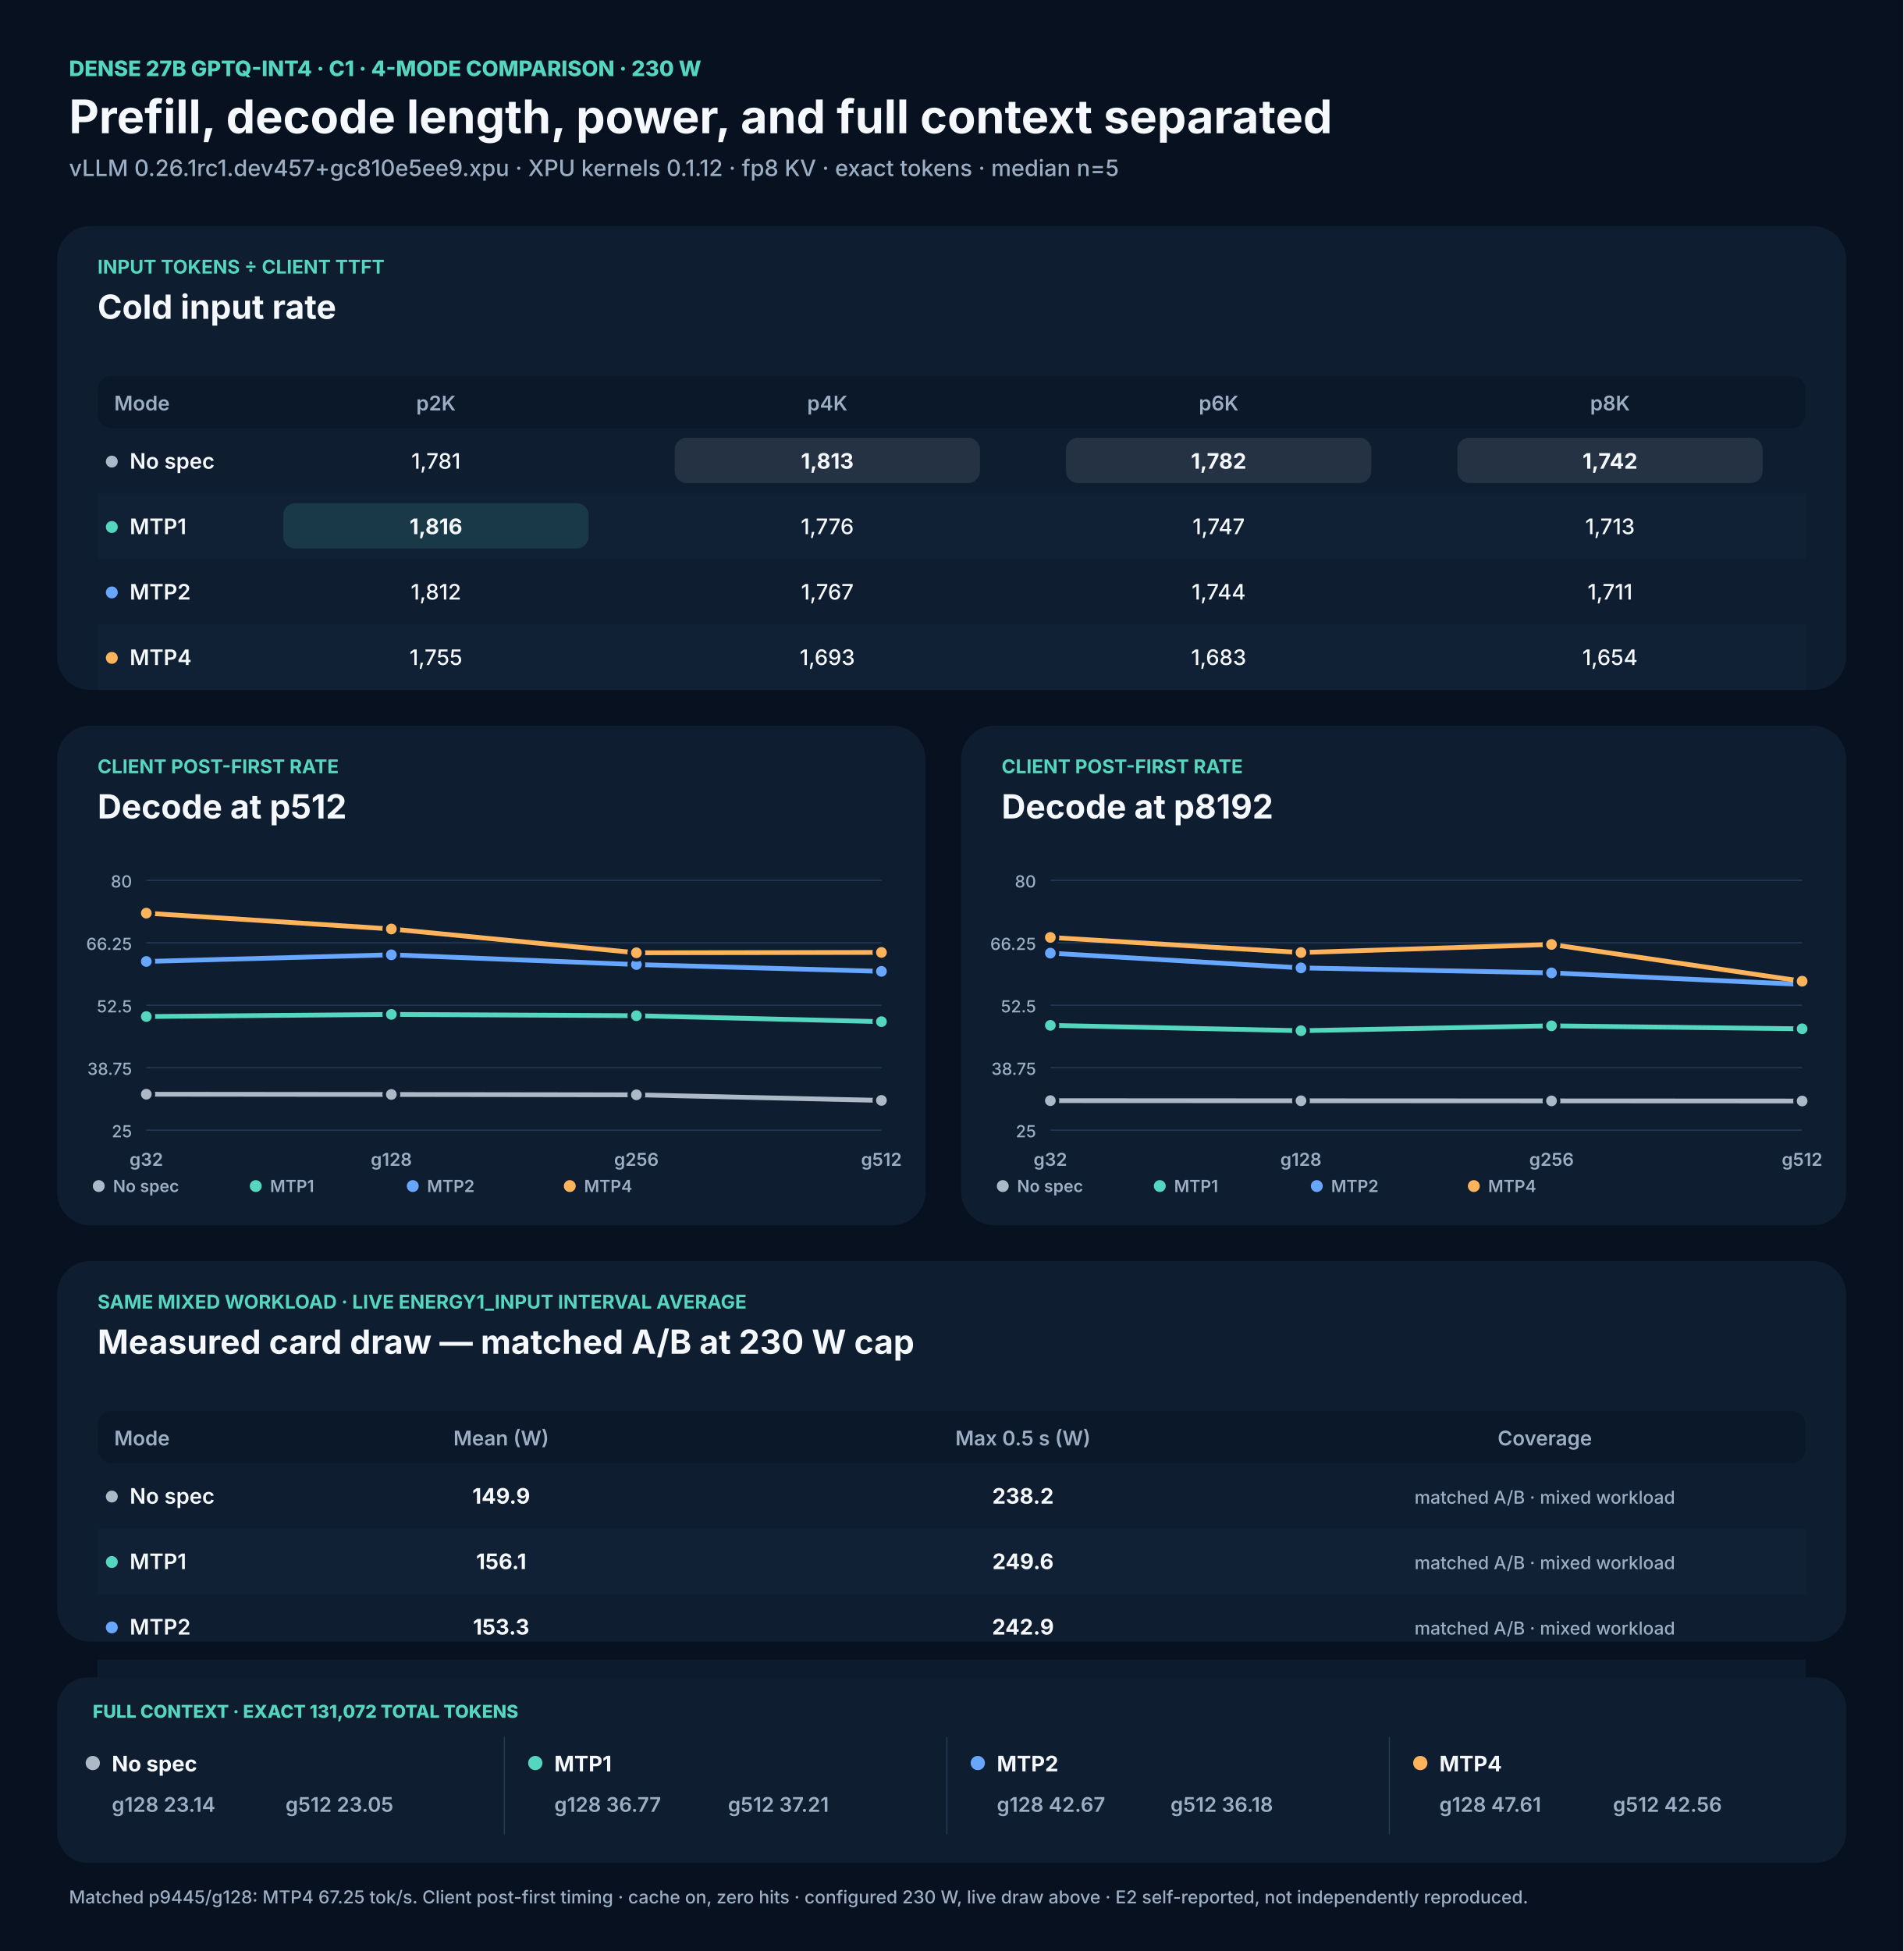
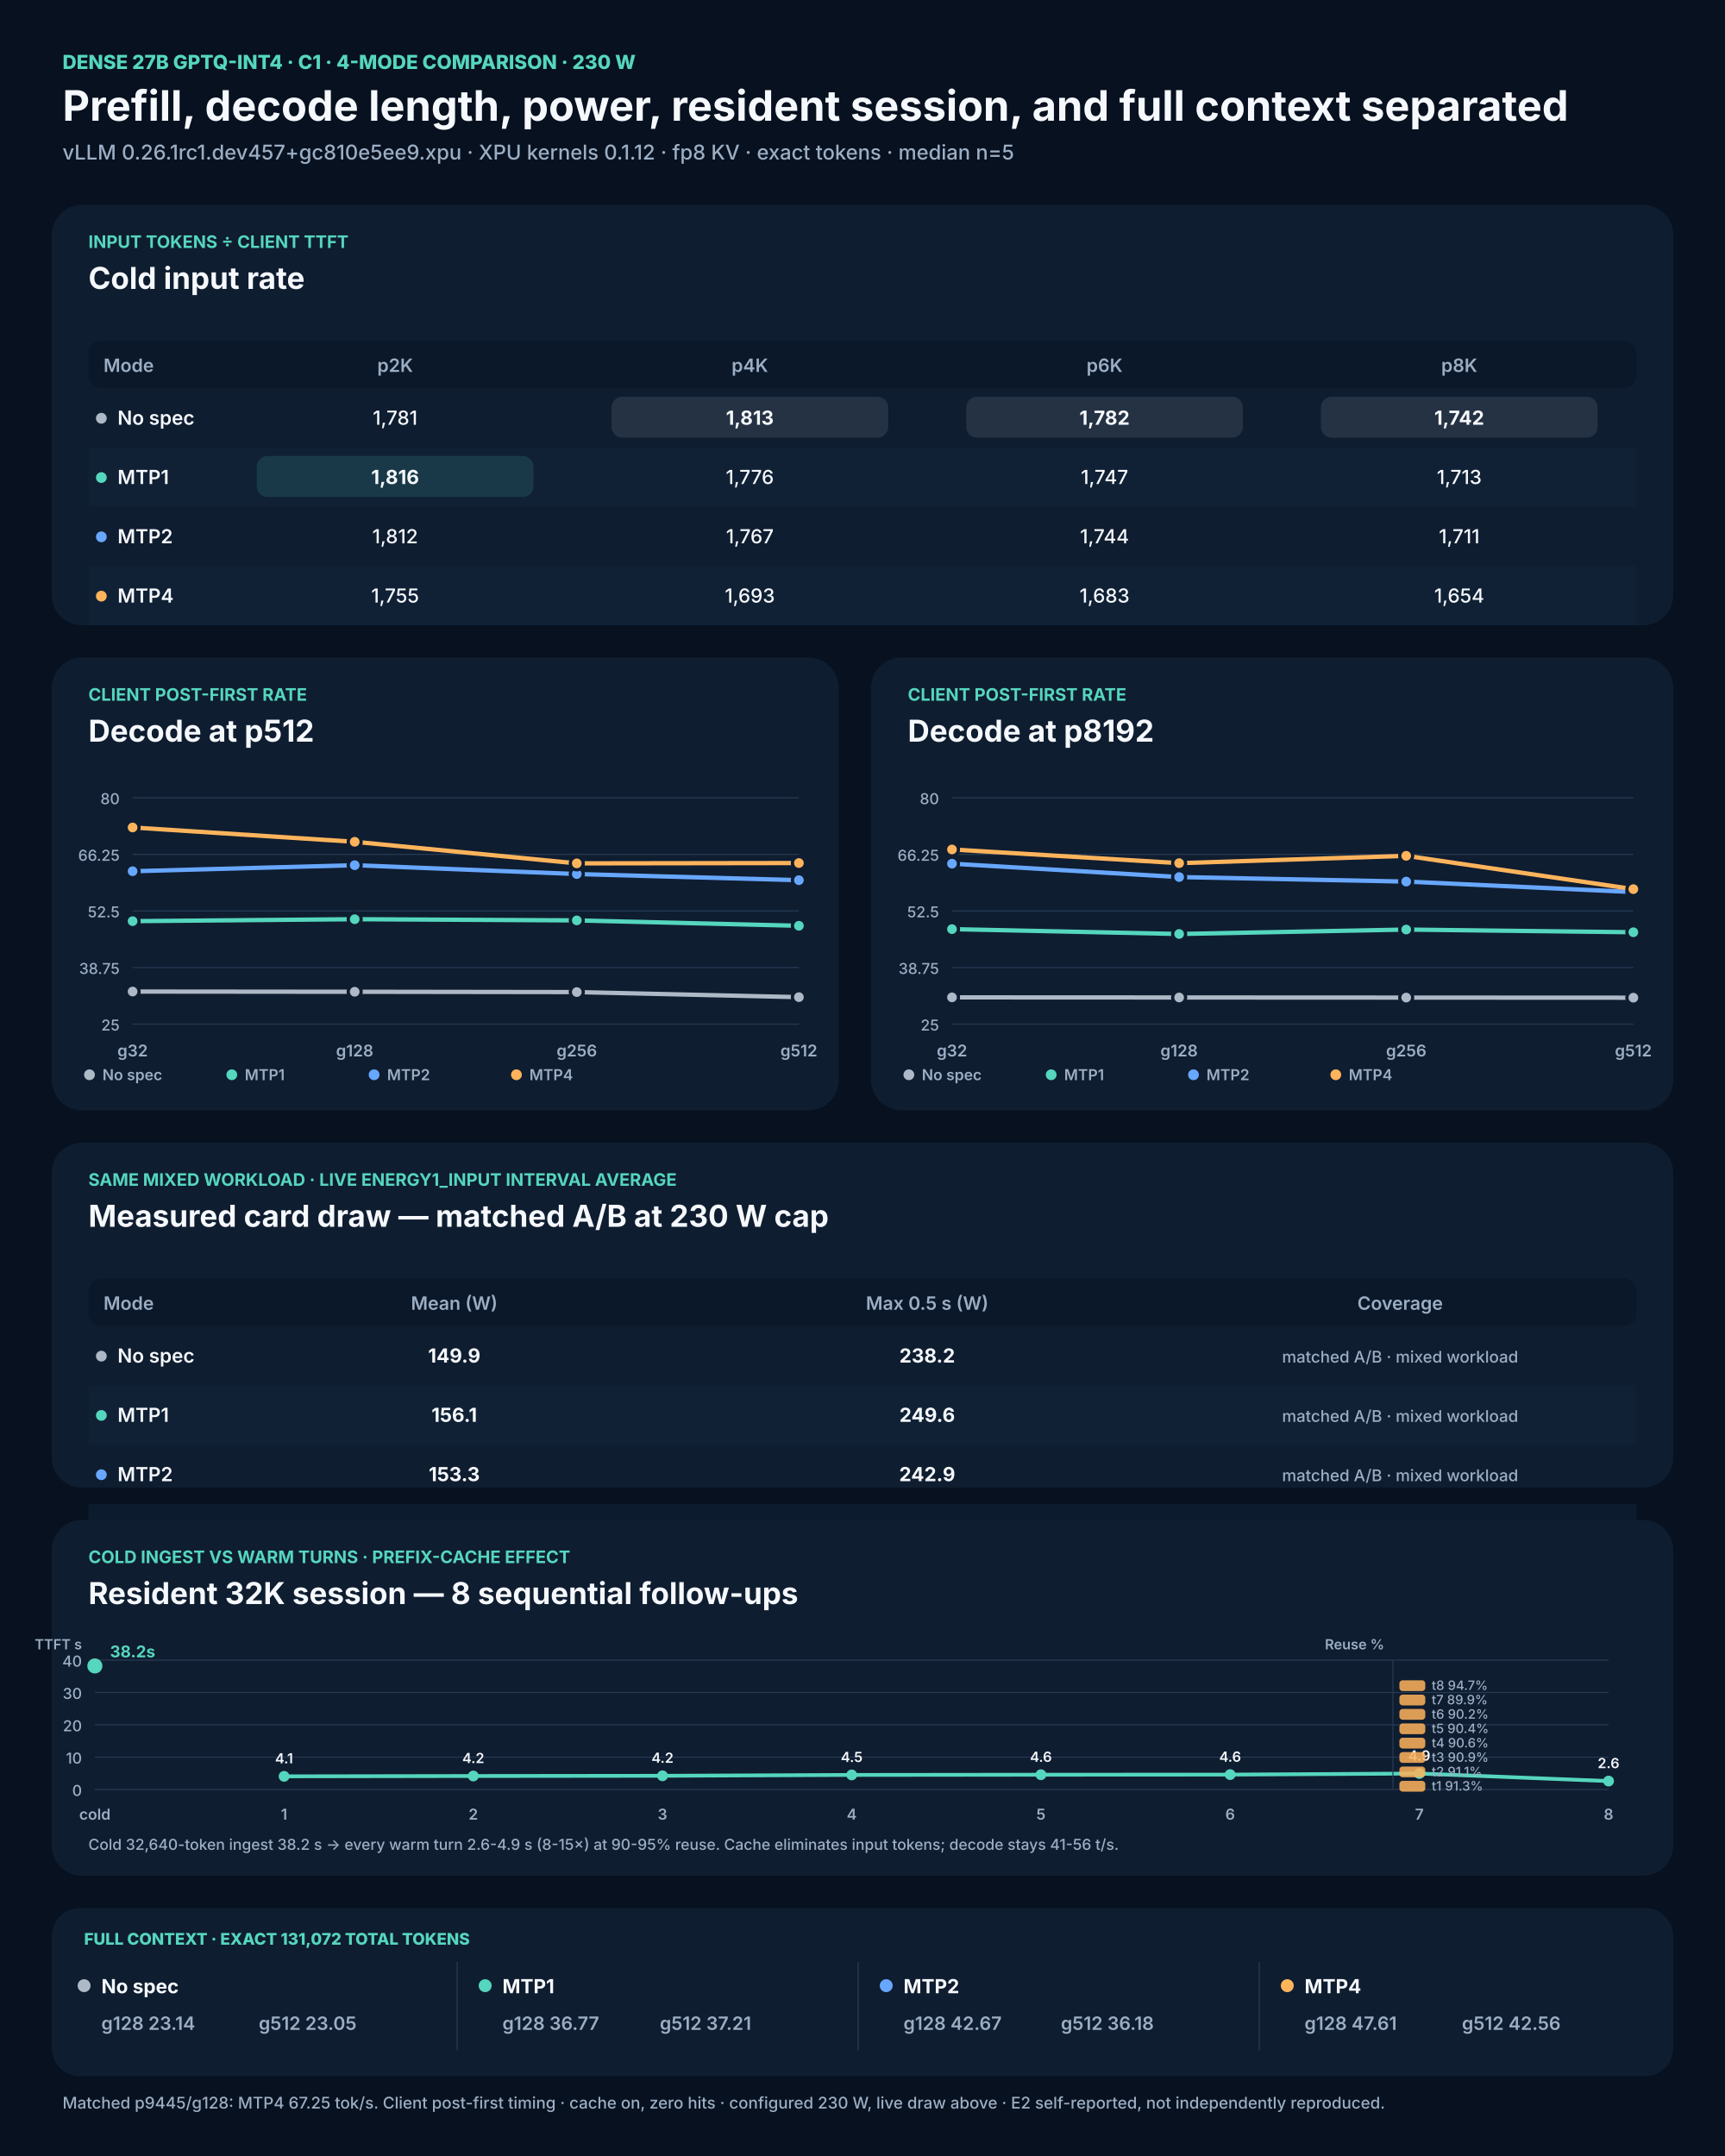
- <svg xmlns="http://www.w3.org/2000/svg" width="1600" height="1640" viewBox="0 0 1600 1640" role="img" aria-labelledby="title desc">
-   <rect width="1600" height="1640" fill="#07111f" />
+ <svg xmlns="http://www.w3.org/2000/svg" width="1600" height="2000" viewBox="0 0 1600 2000" role="img" aria-labelledby="title desc">
+   <rect width="1600" height="2000" fill="#07111f" />
  <style>text{font-family:Inter,ui-sans-serif,system-ui,-apple-system,BlinkMacSystemFont,"Segoe UI",sans-serif;font-variant-numeric:tabular-nums}</style>
  <text x="58" y="64" fill="#55d6be" font-size="18" font-weight="800" text-anchor="start">DENSE 27B GPTQ-INT4 · C1 · 4-MODE COMPARISON · 230 W</text>
-   <text x="58" y="112" fill="#f5f8fc" font-size="39" font-weight="750" text-anchor="start">Prefill, decode length, power, and full context separated</text>
+   <text x="58" y="112" fill="#f5f8fc" font-size="39" font-weight="750" text-anchor="start">Prefill, decode length, power, resident session, and full context separated</text>
  <text x="58" y="148" fill="#9caec4" font-size="19" font-weight="500" text-anchor="start">vLLM 0.26.1rc1.dev457+gc810e5ee9.xpu · XPU kernels 0.1.12 · fp8 KV · exact tokens · median n=5</text>
  <rect x="48" y="190" width="1504" height="390" rx="28" fill="#0f1d30" />
  <text x="82" y="230" fill="#55d6be" font-size="16" font-weight="700" text-anchor="start">INPUT TOKENS ÷ CLIENT TTFT</text>
  <text x="82" y="268" fill="#f5f8fc" font-size="28" font-weight="700" text-anchor="start">Cold input rate</text>
  <rect x="82" y="316" width="1436" height="44" rx="12" fill="#0b1829" />
  <text x="96" y="345" fill="#9caec4" font-size="17" font-weight="600" text-anchor="start">Mode</text>
  <text x="366.5" y="345" fill="#9caec4" font-size="17" font-weight="600" text-anchor="middle">p2K</text>
  <text x="695.5" y="345" fill="#9caec4" font-size="17" font-weight="600" text-anchor="middle">p4K</text>
  <text x="1024.5" y="345" fill="#9caec4" font-size="17" font-weight="600" text-anchor="middle">p6K</text>
  <text x="1353.5" y="345" fill="#9caec4" font-size="17" font-weight="600" text-anchor="middle">p8K</text>
  <circle cx="94" cy="388" r="5" fill="#aeb9c7" />
  <text x="109" y="394" fill="#f5f8fc" font-size="18" font-weight="600" text-anchor="start">No spec</text>
  <text x="366.5" y="394" fill="#f5f8fc" font-size="18" font-weight="500" text-anchor="middle">1,781</text>
  <rect x="567.2" y="368" width="256.6" height="38" rx="10" fill="#aeb9c7" opacity="0.14" />
  <text x="695.5" y="394" fill="#f5f8fc" font-size="18" font-weight="700" text-anchor="middle">1,813</text>
  <rect x="896.2" y="368" width="256.6" height="38" rx="10" fill="#aeb9c7" opacity="0.14" />
  <text x="1024.5" y="394" fill="#f5f8fc" font-size="18" font-weight="700" text-anchor="middle">1,782</text>
  <rect x="1225.2" y="368" width="256.6" height="38" rx="10" fill="#aeb9c7" opacity="0.14" />
  <text x="1353.5" y="394" fill="#f5f8fc" font-size="18" font-weight="700" text-anchor="middle">1,742</text>
  <rect x="82" y="415" width="1436" height="55" fill="#12243a" opacity="0.52" />
  <circle cx="94" cy="443" r="5" fill="#55d6be" />
  <text x="109" y="449" fill="#f5f8fc" font-size="18" font-weight="600" text-anchor="start">MTP1</text>
  <rect x="238.2" y="423" width="256.6" height="38" rx="10" fill="#55d6be" opacity="0.14" />
  <text x="366.5" y="449" fill="#f5f8fc" font-size="18" font-weight="700" text-anchor="middle">1,816</text>
  <text x="695.5" y="449" fill="#f5f8fc" font-size="18" font-weight="500" text-anchor="middle">1,776</text>
  <text x="1024.5" y="449" fill="#f5f8fc" font-size="18" font-weight="500" text-anchor="middle">1,747</text>
  <text x="1353.5" y="449" fill="#f5f8fc" font-size="18" font-weight="500" text-anchor="middle">1,713</text>
  <circle cx="94" cy="498" r="5" fill="#68a7ff" />
  <text x="109" y="504" fill="#f5f8fc" font-size="18" font-weight="600" text-anchor="start">MTP2</text>
  <text x="366.5" y="504" fill="#f5f8fc" font-size="18" font-weight="500" text-anchor="middle">1,812</text>
  <text x="695.5" y="504" fill="#f5f8fc" font-size="18" font-weight="500" text-anchor="middle">1,767</text>
  <text x="1024.5" y="504" fill="#f5f8fc" font-size="18" font-weight="500" text-anchor="middle">1,744</text>
  <text x="1353.5" y="504" fill="#f5f8fc" font-size="18" font-weight="500" text-anchor="middle">1,711</text>
  <rect x="82" y="525" width="1436" height="55" fill="#12243a" opacity="0.52" />
  <circle cx="94" cy="553" r="5" fill="#ffb45c" />
  <text x="109" y="559" fill="#f5f8fc" font-size="18" font-weight="600" text-anchor="start">MTP4</text>
  <text x="366.5" y="559" fill="#f5f8fc" font-size="18" font-weight="500" text-anchor="middle">1,755</text>
  <text x="695.5" y="559" fill="#f5f8fc" font-size="18" font-weight="500" text-anchor="middle">1,693</text>
  <text x="1024.5" y="559" fill="#f5f8fc" font-size="18" font-weight="500" text-anchor="middle">1,683</text>
  <text x="1353.5" y="559" fill="#f5f8fc" font-size="18" font-weight="500" text-anchor="middle">1,654</text>
  <rect x="48" y="610" width="730" height="420" rx="28" fill="#0f1d30" />
  <text x="82" y="650" fill="#55d6be" font-size="16" font-weight="700" text-anchor="start">CLIENT POST-FIRST RATE</text>
  <text x="82" y="688" fill="#f5f8fc" font-size="28" font-weight="700" text-anchor="start">Decode at p512</text>
  <line x1="123" y1="950.0" x2="741" y2="950.0" stroke="#263a53" stroke-width="1" />
  <text x="111" y="956.0" fill="#9caec4" font-size="14" font-weight="500" text-anchor="end">25</text>
  <line x1="123" y1="897.5" x2="741" y2="897.5" stroke="#263a53" stroke-width="1" />
  <text x="111" y="903.5" fill="#9caec4" font-size="14" font-weight="500" text-anchor="end">38.75</text>
  <line x1="123" y1="845.0" x2="741" y2="845.0" stroke="#263a53" stroke-width="1" />
  <text x="111" y="851.0" fill="#9caec4" font-size="14" font-weight="500" text-anchor="end">52.5</text>
  <line x1="123" y1="792.5" x2="741" y2="792.5" stroke="#263a53" stroke-width="1" />
  <text x="111" y="798.5" fill="#9caec4" font-size="14" font-weight="500" text-anchor="end">66.25</text>
  <line x1="123" y1="740.0" x2="741" y2="740.0" stroke="#263a53" stroke-width="1" />
  <text x="111" y="746.0" fill="#9caec4" font-size="14" font-weight="500" text-anchor="end">80</text>
  <text x="123.0" y="980" fill="#9caec4" font-size="15" font-weight="600" text-anchor="middle">g32</text>
  <text x="329.0" y="980" fill="#9caec4" font-size="15" font-weight="600" text-anchor="middle">g128</text>
  <text x="535.0" y="980" fill="#9caec4" font-size="15" font-weight="600" text-anchor="middle">g256</text>
  <text x="741.0" y="980" fill="#9caec4" font-size="15" font-weight="600" text-anchor="middle">g512</text>
  <polyline points="123.0,919.8 329.0,920.0 535.0,920.3 741.0,925.0" fill="none" stroke="#aeb9c7" stroke-width="4" stroke-linecap="round" stroke-linejoin="round" />
  <circle cx="123.0" cy="919.8" r="6" fill="#aeb9c7" stroke="#0f1d30" stroke-width="3" />
  <circle cx="329.0" cy="920.0" r="6" fill="#aeb9c7" stroke="#0f1d30" stroke-width="3" />
  <circle cx="535.0" cy="920.3" r="6" fill="#aeb9c7" stroke="#0f1d30" stroke-width="3" />
  <circle cx="741.0" cy="925.0" r="6" fill="#aeb9c7" stroke="#0f1d30" stroke-width="3" />
  <polyline points="123.0,854.5 329.0,852.7 535.0,853.8 741.0,858.8" fill="none" stroke="#55d6be" stroke-width="4" stroke-linecap="round" stroke-linejoin="round" />
  <circle cx="123.0" cy="854.5" r="6" fill="#55d6be" stroke="#0f1d30" stroke-width="3" />
  <circle cx="329.0" cy="852.7" r="6" fill="#55d6be" stroke="#0f1d30" stroke-width="3" />
  <circle cx="535.0" cy="853.8" r="6" fill="#55d6be" stroke="#0f1d30" stroke-width="3" />
  <circle cx="741.0" cy="858.8" r="6" fill="#55d6be" stroke="#0f1d30" stroke-width="3" />
  <polyline points="123.0,808.2 329.0,802.6 535.0,810.8 741.0,816.5" fill="none" stroke="#68a7ff" stroke-width="4" stroke-linecap="round" stroke-linejoin="round" />
  <circle cx="123.0" cy="808.2" r="6" fill="#68a7ff" stroke="#0f1d30" stroke-width="3" />
  <circle cx="329.0" cy="802.6" r="6" fill="#68a7ff" stroke="#0f1d30" stroke-width="3" />
  <circle cx="535.0" cy="810.8" r="6" fill="#68a7ff" stroke="#0f1d30" stroke-width="3" />
  <circle cx="741.0" cy="816.5" r="6" fill="#68a7ff" stroke="#0f1d30" stroke-width="3" />
  <polyline points="123.0,767.6 329.0,780.9 535.0,800.9 741.0,800.6" fill="none" stroke="#ffb45c" stroke-width="4" stroke-linecap="round" stroke-linejoin="round" />
  <circle cx="123.0" cy="767.6" r="6" fill="#ffb45c" stroke="#0f1d30" stroke-width="3" />
  <circle cx="329.0" cy="780.9" r="6" fill="#ffb45c" stroke="#0f1d30" stroke-width="3" />
  <circle cx="535.0" cy="800.9" r="6" fill="#ffb45c" stroke="#0f1d30" stroke-width="3" />
  <circle cx="741.0" cy="800.6" r="6" fill="#ffb45c" stroke="#0f1d30" stroke-width="3" />
  <circle cx="83" cy="997" r="5" fill="#aeb9c7" />
  <text x="95" y="1002" fill="#9caec4" font-size="14" font-weight="600" text-anchor="start">No spec</text>
  <circle cx="215" cy="997" r="5" fill="#55d6be" />
  <text x="227" y="1002" fill="#9caec4" font-size="14" font-weight="600" text-anchor="start">MTP1</text>
  <circle cx="347" cy="997" r="5" fill="#68a7ff" />
  <text x="359" y="1002" fill="#9caec4" font-size="14" font-weight="600" text-anchor="start">MTP2</text>
  <circle cx="479" cy="997" r="5" fill="#ffb45c" />
  <text x="491" y="1002" fill="#9caec4" font-size="14" font-weight="600" text-anchor="start">MTP4</text>
  <rect x="808" y="610" width="744" height="420" rx="28" fill="#0f1d30" />
  <text x="842" y="650" fill="#55d6be" font-size="16" font-weight="700" text-anchor="start">CLIENT POST-FIRST RATE</text>
  <text x="842" y="688" fill="#f5f8fc" font-size="28" font-weight="700" text-anchor="start">Decode at p8192</text>
  <line x1="883" y1="950.0" x2="1515" y2="950.0" stroke="#263a53" stroke-width="1" />
  <text x="871" y="956.0" fill="#9caec4" font-size="14" font-weight="500" text-anchor="end">25</text>
  <line x1="883" y1="897.5" x2="1515" y2="897.5" stroke="#263a53" stroke-width="1" />
  <text x="871" y="903.5" fill="#9caec4" font-size="14" font-weight="500" text-anchor="end">38.75</text>
  <line x1="883" y1="845.0" x2="1515" y2="845.0" stroke="#263a53" stroke-width="1" />
  <text x="871" y="851.0" fill="#9caec4" font-size="14" font-weight="500" text-anchor="end">52.5</text>
  <line x1="883" y1="792.5" x2="1515" y2="792.5" stroke="#263a53" stroke-width="1" />
  <text x="871" y="798.5" fill="#9caec4" font-size="14" font-weight="500" text-anchor="end">66.25</text>
  <line x1="883" y1="740.0" x2="1515" y2="740.0" stroke="#263a53" stroke-width="1" />
  <text x="871" y="746.0" fill="#9caec4" font-size="14" font-weight="500" text-anchor="end">80</text>
  <text x="883.0" y="980" fill="#9caec4" font-size="15" font-weight="600" text-anchor="middle">g32</text>
  <text x="1093.667" y="980" fill="#9caec4" font-size="15" font-weight="600" text-anchor="middle">g128</text>
  <text x="1304.333" y="980" fill="#9caec4" font-size="15" font-weight="600" text-anchor="middle">g256</text>
  <text x="1515.0" y="980" fill="#9caec4" font-size="15" font-weight="600" text-anchor="middle">g512</text>
  <polyline points="883.0,925.2 1093.7,925.3 1304.3,925.4 1515.0,925.5" fill="none" stroke="#aeb9c7" stroke-width="4" stroke-linecap="round" stroke-linejoin="round" />
  <circle cx="883.0" cy="925.2" r="6" fill="#aeb9c7" stroke="#0f1d30" stroke-width="3" />
  <circle cx="1093.7" cy="925.3" r="6" fill="#aeb9c7" stroke="#0f1d30" stroke-width="3" />
  <circle cx="1304.3" cy="925.4" r="6" fill="#aeb9c7" stroke="#0f1d30" stroke-width="3" />
  <circle cx="1515.0" cy="925.5" r="6" fill="#aeb9c7" stroke="#0f1d30" stroke-width="3" />
  <polyline points="883.0,861.9 1093.7,866.4 1304.3,862.3 1515.0,864.8" fill="none" stroke="#55d6be" stroke-width="4" stroke-linecap="round" stroke-linejoin="round" />
  <circle cx="883.0" cy="861.9" r="6" fill="#55d6be" stroke="#0f1d30" stroke-width="3" />
  <circle cx="1093.7" cy="866.4" r="6" fill="#55d6be" stroke="#0f1d30" stroke-width="3" />
  <circle cx="1304.3" cy="862.3" r="6" fill="#55d6be" stroke="#0f1d30" stroke-width="3" />
  <circle cx="1515.0" cy="864.8" r="6" fill="#55d6be" stroke="#0f1d30" stroke-width="3" />
  <polyline points="883.0,801.2 1093.7,813.6 1304.3,817.8 1515.0,827.5" fill="none" stroke="#68a7ff" stroke-width="4" stroke-linecap="round" stroke-linejoin="round" />
  <circle cx="883.0" cy="801.2" r="6" fill="#68a7ff" stroke="#0f1d30" stroke-width="3" />
  <circle cx="1093.7" cy="813.6" r="6" fill="#68a7ff" stroke="#0f1d30" stroke-width="3" />
  <circle cx="1304.3" cy="817.8" r="6" fill="#68a7ff" stroke="#0f1d30" stroke-width="3" />
  <circle cx="1515.0" cy="827.5" r="6" fill="#68a7ff" stroke="#0f1d30" stroke-width="3" />
  <polyline points="883.0,788.0 1093.7,800.7 1304.3,793.9 1515.0,824.8" fill="none" stroke="#ffb45c" stroke-width="4" stroke-linecap="round" stroke-linejoin="round" />
  <circle cx="883.0" cy="788.0" r="6" fill="#ffb45c" stroke="#0f1d30" stroke-width="3" />
  <circle cx="1093.7" cy="800.7" r="6" fill="#ffb45c" stroke="#0f1d30" stroke-width="3" />
  <circle cx="1304.3" cy="793.9" r="6" fill="#ffb45c" stroke="#0f1d30" stroke-width="3" />
  <circle cx="1515.0" cy="824.8" r="6" fill="#ffb45c" stroke="#0f1d30" stroke-width="3" />
  <circle cx="843" cy="997" r="5" fill="#aeb9c7" />
  <text x="855" y="1002" fill="#9caec4" font-size="14" font-weight="600" text-anchor="start">No spec</text>
  <circle cx="975" cy="997" r="5" fill="#55d6be" />
  <text x="987" y="1002" fill="#9caec4" font-size="14" font-weight="600" text-anchor="start">MTP1</text>
  <circle cx="1107" cy="997" r="5" fill="#68a7ff" />
  <text x="1119" y="1002" fill="#9caec4" font-size="14" font-weight="600" text-anchor="start">MTP2</text>
  <circle cx="1239" cy="997" r="5" fill="#ffb45c" />
  <text x="1251" y="1002" fill="#9caec4" font-size="14" font-weight="600" text-anchor="start">MTP4</text>
  <rect x="48" y="1060" width="1504" height="320" rx="28" fill="#0f1d30" />
  <text x="82" y="1100" fill="#55d6be" font-size="16" font-weight="700" text-anchor="start">SAME MIXED WORKLOAD · LIVE ENERGY1_INPUT INTERVAL AVERAGE</text>
  <text x="82" y="1138" fill="#f5f8fc" font-size="28" font-weight="700" text-anchor="start">Measured card draw — matched A/B at 230 W cap</text>
  <rect x="82" y="1186" width="1436" height="44" rx="12" fill="#0b1829" />
  <text x="96" y="1215" fill="#9caec4" font-size="17" font-weight="600" text-anchor="start">Mode</text>
  <text x="421.333" y="1215" fill="#9caec4" font-size="17" font-weight="600" text-anchor="middle">Mean (W)</text>
  <text x="860.0" y="1215" fill="#9caec4" font-size="17" font-weight="600" text-anchor="middle">Max 0.5 s (W)</text>
  <text x="1298.667" y="1215" fill="#9caec4" font-size="17" font-weight="600" text-anchor="middle">Coverage</text>
  <circle cx="94" cy="1258" r="5" fill="#aeb9c7" />
  <text x="109" y="1264" fill="#f5f8fc" font-size="18" font-weight="600" text-anchor="start">No spec</text>
  <text x="421.333" y="1264" fill="#f5f8fc" font-size="18" font-weight="700" text-anchor="middle">149.9</text>
  <text x="860.0" y="1264" fill="#f5f8fc" font-size="18" font-weight="700" text-anchor="middle">238.2</text>
  <text x="1298.667" y="1264" fill="#9caec4" font-size="15" font-weight="500" text-anchor="middle">matched A/B · mixed workload</text>
  <rect x="82" y="1285" width="1436" height="55" fill="#12243a" opacity="0.52" />
  <circle cx="94" cy="1313" r="5" fill="#55d6be" />
  <text x="109" y="1319" fill="#f5f8fc" font-size="18" font-weight="600" text-anchor="start">MTP1</text>
  <text x="421.333" y="1319" fill="#f5f8fc" font-size="18" font-weight="700" text-anchor="middle">156.1</text>
  <text x="860.0" y="1319" fill="#f5f8fc" font-size="18" font-weight="700" text-anchor="middle">249.6</text>
  <text x="1298.667" y="1319" fill="#9caec4" font-size="15" font-weight="500" text-anchor="middle">matched A/B · mixed workload</text>
  <circle cx="94" cy="1368" r="5" fill="#68a7ff" />
  <text x="109" y="1374" fill="#f5f8fc" font-size="18" font-weight="600" text-anchor="start">MTP2</text>
  <text x="421.333" y="1374" fill="#f5f8fc" font-size="18" font-weight="700" text-anchor="middle">153.3</text>
  <text x="860.0" y="1374" fill="#f5f8fc" font-size="18" font-weight="700" text-anchor="middle">242.9</text>
  <text x="1298.667" y="1374" fill="#9caec4" font-size="15" font-weight="500" text-anchor="middle">matched A/B · mixed workload</text>
  <rect x="82" y="1395" width="1436" height="55" fill="#12243a" opacity="0.52" />
  <circle cx="94" cy="1423" r="5" fill="#ffb45c" />
  <text x="109" y="1429" fill="#f5f8fc" font-size="18" font-weight="600" text-anchor="start">MTP4</text>
  <text x="421.333" y="1429" fill="#f5f8fc" font-size="18" font-weight="700" text-anchor="middle">151.0</text>
  <text x="860.0" y="1429" fill="#f5f8fc" font-size="18" font-weight="700" text-anchor="middle">251.5</text>
  <text x="1298.667" y="1429" fill="#9caec4" font-size="15" font-weight="500" text-anchor="middle">matched A/B · mixed workload</text>
-   <rect x="48" y="1410" width="1504" height="156" rx="26" fill="#0f1d30" />
-   <text x="78" y="1444" fill="#55d6be" font-size="15" font-weight="800" text-anchor="start">FULL CONTEXT · EXACT 131,072 TOTAL TOKENS</text>
-   <circle cx="78" cy="1482" r="6" fill="#aeb9c7" />
-   <text x="94" y="1489" fill="#f5f8fc" font-size="18" font-weight="700" text-anchor="start">No spec</text>
-   <text x="94" y="1523" fill="#9caec4" font-size="17" font-weight="600" text-anchor="start">g128 23.14</text>
-   <text x="240" y="1523" fill="#9caec4" font-size="17" font-weight="600" text-anchor="start">g512 23.05</text>
-   <line x1="424" y1="1460" x2="424" y2="1542" stroke="#263a53" stroke-width="1" />
-   <circle cx="450" cy="1482" r="6" fill="#55d6be" />
-   <text x="466" y="1489" fill="#f5f8fc" font-size="18" font-weight="700" text-anchor="start">MTP1</text>
-   <text x="466" y="1523" fill="#9caec4" font-size="17" font-weight="600" text-anchor="start">g128 36.77</text>
-   <text x="612" y="1523" fill="#9caec4" font-size="17" font-weight="600" text-anchor="start">g512 37.21</text>
-   <line x1="796" y1="1460" x2="796" y2="1542" stroke="#263a53" stroke-width="1" />
-   <circle cx="822" cy="1482" r="6" fill="#68a7ff" />
-   <text x="838" y="1489" fill="#f5f8fc" font-size="18" font-weight="700" text-anchor="start">MTP2</text>
-   <text x="838" y="1523" fill="#9caec4" font-size="17" font-weight="600" text-anchor="start">g128 42.67</text>
-   <text x="984" y="1523" fill="#9caec4" font-size="17" font-weight="600" text-anchor="start">g512 36.18</text>
-   <line x1="1168" y1="1460" x2="1168" y2="1542" stroke="#263a53" stroke-width="1" />
-   <circle cx="1194" cy="1482" r="6" fill="#ffb45c" />
-   <text x="1210" y="1489" fill="#f5f8fc" font-size="18" font-weight="700" text-anchor="start">MTP4</text>
-   <text x="1210" y="1523" fill="#9caec4" font-size="17" font-weight="600" text-anchor="start">g128 47.61</text>
-   <text x="1356" y="1523" fill="#9caec4" font-size="17" font-weight="600" text-anchor="start">g512 42.56</text>
-   <text x="58" y="1600" fill="#9caec4" font-size="15" font-weight="500" text-anchor="start">Matched p9445/g128: MTP4 67.25 tok/s. Client post-first timing · cache on, zero hits · configured 230 W, live draw above · E2 self-reported, not independently reproduced.</text>
+   <rect x="48" y="1410" width="1504" height="330" rx="28" fill="#0f1d30" />
+   <text x="82" y="1450" fill="#55d6be" font-size="16" font-weight="700" text-anchor="start">COLD INGEST VS WARM TURNS · PREFIX-CACHE EFFECT</text>
+   <text x="82" y="1488" fill="#f5f8fc" font-size="28" font-weight="700" text-anchor="start">Resident 32K session — 8 sequential follow-ups</text>
+   <line x1="88" y1="1660.0" x2="1492" y2="1660.0" stroke="#263a53" stroke-width="1" />
+   <text x="76" y="1666.0" fill="#9caec4" font-size="14" font-weight="500" text-anchor="end">0</text>
+   <line x1="88" y1="1630.0" x2="1492" y2="1630.0" stroke="#263a53" stroke-width="1" />
+   <text x="76" y="1636.0" fill="#9caec4" font-size="14" font-weight="500" text-anchor="end">10</text>
+   <line x1="88" y1="1600.0" x2="1492" y2="1600.0" stroke="#263a53" stroke-width="1" />
+   <text x="76" y="1606.0" fill="#9caec4" font-size="14" font-weight="500" text-anchor="end">20</text>
+   <line x1="88" y1="1570.0" x2="1492" y2="1570.0" stroke="#263a53" stroke-width="1" />
+   <text x="76" y="1576.0" fill="#9caec4" font-size="14" font-weight="500" text-anchor="end">30</text>
+   <line x1="88" y1="1540.0" x2="1492" y2="1540.0" stroke="#263a53" stroke-width="1" />
+   <text x="76" y="1546.0" fill="#9caec4" font-size="14" font-weight="500" text-anchor="end">40</text>
+   <text x="76" y="1530" fill="#9caec4" font-size="13" font-weight="600" text-anchor="end">TTFT s</text>
+   <text x="88.0" y="1688" fill="#9caec4" font-size="14" font-weight="600" text-anchor="middle">cold</text>
+   <text x="263.5" y="1688" fill="#9caec4" font-size="14" font-weight="600" text-anchor="middle">1</text>
+   <text x="439.0" y="1688" fill="#9caec4" font-size="14" font-weight="600" text-anchor="middle">2</text>
+   <text x="614.5" y="1688" fill="#9caec4" font-size="14" font-weight="600" text-anchor="middle">3</text>
+   <text x="790.0" y="1688" fill="#9caec4" font-size="14" font-weight="600" text-anchor="middle">4</text>
+   <text x="965.5" y="1688" fill="#9caec4" font-size="14" font-weight="600" text-anchor="middle">5</text>
+   <text x="1141.0" y="1688" fill="#9caec4" font-size="14" font-weight="600" text-anchor="middle">6</text>
+   <text x="1316.5" y="1688" fill="#9caec4" font-size="14" font-weight="600" text-anchor="middle">7</text>
+   <text x="1492.0" y="1688" fill="#9caec4" font-size="14" font-weight="600" text-anchor="middle">8</text>
+   <circle cx="88.0" cy="1545.4" r="7" fill="#55d6be" />
+   <text x="102.0" y="1537.428" fill="#55d6be" font-size="15" font-weight="700" text-anchor="start">38.2s</text>
+   <polyline points="263.5,1647.8 439.0,1647.5 614.5,1647.3 790.0,1646.5 965.5,1646.3 1141.0,1646.2 1316.5,1645.2 1492.0,1652.2" fill="none" stroke="#55d6be" stroke-width="3.5" stroke-linecap="round" stroke-linejoin="round" />
+   <circle cx="263.5" cy="1647.8" r="5" fill="#55d6be" />
+   <text x="263.5" y="1635.792" fill="#f5f8fc" font-size="13" font-weight="600" text-anchor="middle">4.1</text>
+   <circle cx="439.0" cy="1647.5" r="5" fill="#55d6be" />
+   <text x="439.0" y="1635.513" fill="#f5f8fc" font-size="13" font-weight="600" text-anchor="middle">4.2</text>
+   <circle cx="614.5" cy="1647.3" r="5" fill="#55d6be" />
+   <text x="614.5" y="1635.277" fill="#f5f8fc" font-size="13" font-weight="600" text-anchor="middle">4.2</text>
+   <circle cx="790.0" cy="1646.5" r="5" fill="#55d6be" />
+   <text x="790.0" y="1634.528" fill="#f5f8fc" font-size="13" font-weight="600" text-anchor="middle">4.5</text>
+   <circle cx="965.5" cy="1646.3" r="5" fill="#55d6be" />
+   <text x="965.5" y="1634.341" fill="#f5f8fc" font-size="13" font-weight="600" text-anchor="middle">4.6</text>
+   <circle cx="1141.0" cy="1646.2" r="5" fill="#55d6be" />
+   <text x="1141.0" y="1634.243" fill="#f5f8fc" font-size="13" font-weight="600" text-anchor="middle">4.6</text>
+   <circle cx="1316.5" cy="1645.2" r="5" fill="#55d6be" />
+   <text x="1316.5" y="1633.205" fill="#f5f8fc" font-size="13" font-weight="600" text-anchor="middle">4.9</text>
+   <circle cx="1492.0" cy="1652.2" r="5" fill="#55d6be" />
+   <text x="1492.0" y="1640.228" fill="#f5f8fc" font-size="13" font-weight="600" text-anchor="middle">2.6</text>
+   <line x1="1292" y1="1540" x2="1292" y2="1660" stroke="#263a53" stroke-width="1" />
+   <text x="1284" y="1530" fill="#9caec4" font-size="13" font-weight="600" text-anchor="end">Reuse %</text>
+   <rect x="1298" y="1652.0" width="24" height="10" rx="3" fill="#ffb45c" opacity="0.85" />
+   <text x="1328" y="1661.0" fill="#9caec4" font-size="12" font-weight="500" text-anchor="start">t1 91.3%</text>
+   <rect x="1298" y="1638.7" width="24" height="10" rx="3" fill="#ffb45c" opacity="0.85" />
+   <text x="1328" y="1647.667" fill="#9caec4" font-size="12" font-weight="500" text-anchor="start">t2 91.1%</text>
+   <rect x="1298" y="1625.3" width="24" height="10" rx="3" fill="#ffb45c" opacity="0.85" />
+   <text x="1328" y="1634.333" fill="#9caec4" font-size="12" font-weight="500" text-anchor="start">t3 90.9%</text>
+   <rect x="1298" y="1612.0" width="24" height="10" rx="3" fill="#ffb45c" opacity="0.85" />
+   <text x="1328" y="1621.0" fill="#9caec4" font-size="12" font-weight="500" text-anchor="start">t4 90.6%</text>
+   <rect x="1298" y="1598.7" width="24" height="10" rx="3" fill="#ffb45c" opacity="0.85" />
+   <text x="1328" y="1607.667" fill="#9caec4" font-size="12" font-weight="500" text-anchor="start">t5 90.4%</text>
+   <rect x="1298" y="1585.3" width="24" height="10" rx="3" fill="#ffb45c" opacity="0.85" />
+   <text x="1328" y="1594.333" fill="#9caec4" font-size="12" font-weight="500" text-anchor="start">t6 90.2%</text>
+   <rect x="1298" y="1572.0" width="24" height="10" rx="3" fill="#ffb45c" opacity="0.85" />
+   <text x="1328" y="1581.0" fill="#9caec4" font-size="12" font-weight="500" text-anchor="start">t7 89.9%</text>
+   <rect x="1298" y="1558.7" width="24" height="10" rx="3" fill="#ffb45c" opacity="0.85" />
+   <text x="1328" y="1567.667" fill="#9caec4" font-size="12" font-weight="500" text-anchor="start">t8 94.7%</text>
+   <text x="82" y="1716" fill="#9caec4" font-size="14" font-weight="500" text-anchor="start">Cold 32,640-token ingest 38.2 s → every warm turn 2.6-4.9 s (8-15×) at 90-95% reuse. Cache eliminates input tokens; decode stays 41-56 t/s.</text>
+   <rect x="48" y="1770" width="1504" height="156" rx="26" fill="#0f1d30" />
+   <text x="78" y="1804" fill="#55d6be" font-size="15" font-weight="800" text-anchor="start">FULL CONTEXT · EXACT 131,072 TOTAL TOKENS</text>
+   <circle cx="78" cy="1842" r="6" fill="#aeb9c7" />
+   <text x="94" y="1849" fill="#f5f8fc" font-size="18" font-weight="700" text-anchor="start">No spec</text>
+   <text x="94" y="1883" fill="#9caec4" font-size="17" font-weight="600" text-anchor="start">g128 23.14</text>
+   <text x="240" y="1883" fill="#9caec4" font-size="17" font-weight="600" text-anchor="start">g512 23.05</text>
+   <line x1="424" y1="1820" x2="424" y2="1902" stroke="#263a53" stroke-width="1" />
+   <circle cx="450" cy="1842" r="6" fill="#55d6be" />
+   <text x="466" y="1849" fill="#f5f8fc" font-size="18" font-weight="700" text-anchor="start">MTP1</text>
+   <text x="466" y="1883" fill="#9caec4" font-size="17" font-weight="600" text-anchor="start">g128 36.77</text>
+   <text x="612" y="1883" fill="#9caec4" font-size="17" font-weight="600" text-anchor="start">g512 37.21</text>
+   <line x1="796" y1="1820" x2="796" y2="1902" stroke="#263a53" stroke-width="1" />
+   <circle cx="822" cy="1842" r="6" fill="#68a7ff" />
+   <text x="838" y="1849" fill="#f5f8fc" font-size="18" font-weight="700" text-anchor="start">MTP2</text>
+   <text x="838" y="1883" fill="#9caec4" font-size="17" font-weight="600" text-anchor="start">g128 42.67</text>
+   <text x="984" y="1883" fill="#9caec4" font-size="17" font-weight="600" text-anchor="start">g512 36.18</text>
+   <line x1="1168" y1="1820" x2="1168" y2="1902" stroke="#263a53" stroke-width="1" />
+   <circle cx="1194" cy="1842" r="6" fill="#ffb45c" />
+   <text x="1210" y="1849" fill="#f5f8fc" font-size="18" font-weight="700" text-anchor="start">MTP4</text>
+   <text x="1210" y="1883" fill="#9caec4" font-size="17" font-weight="600" text-anchor="start">g128 47.61</text>
+   <text x="1356" y="1883" fill="#9caec4" font-size="17" font-weight="600" text-anchor="start">g512 42.56</text>
+   <text x="58" y="1956" fill="#9caec4" font-size="15" font-weight="500" text-anchor="start">Matched p9445/g128: MTP4 67.25 tok/s. Client post-first timing · cache on, zero hits · configured 230 W, live draw above · E2 self-reported, not independently reproduced.</text>
</svg>
